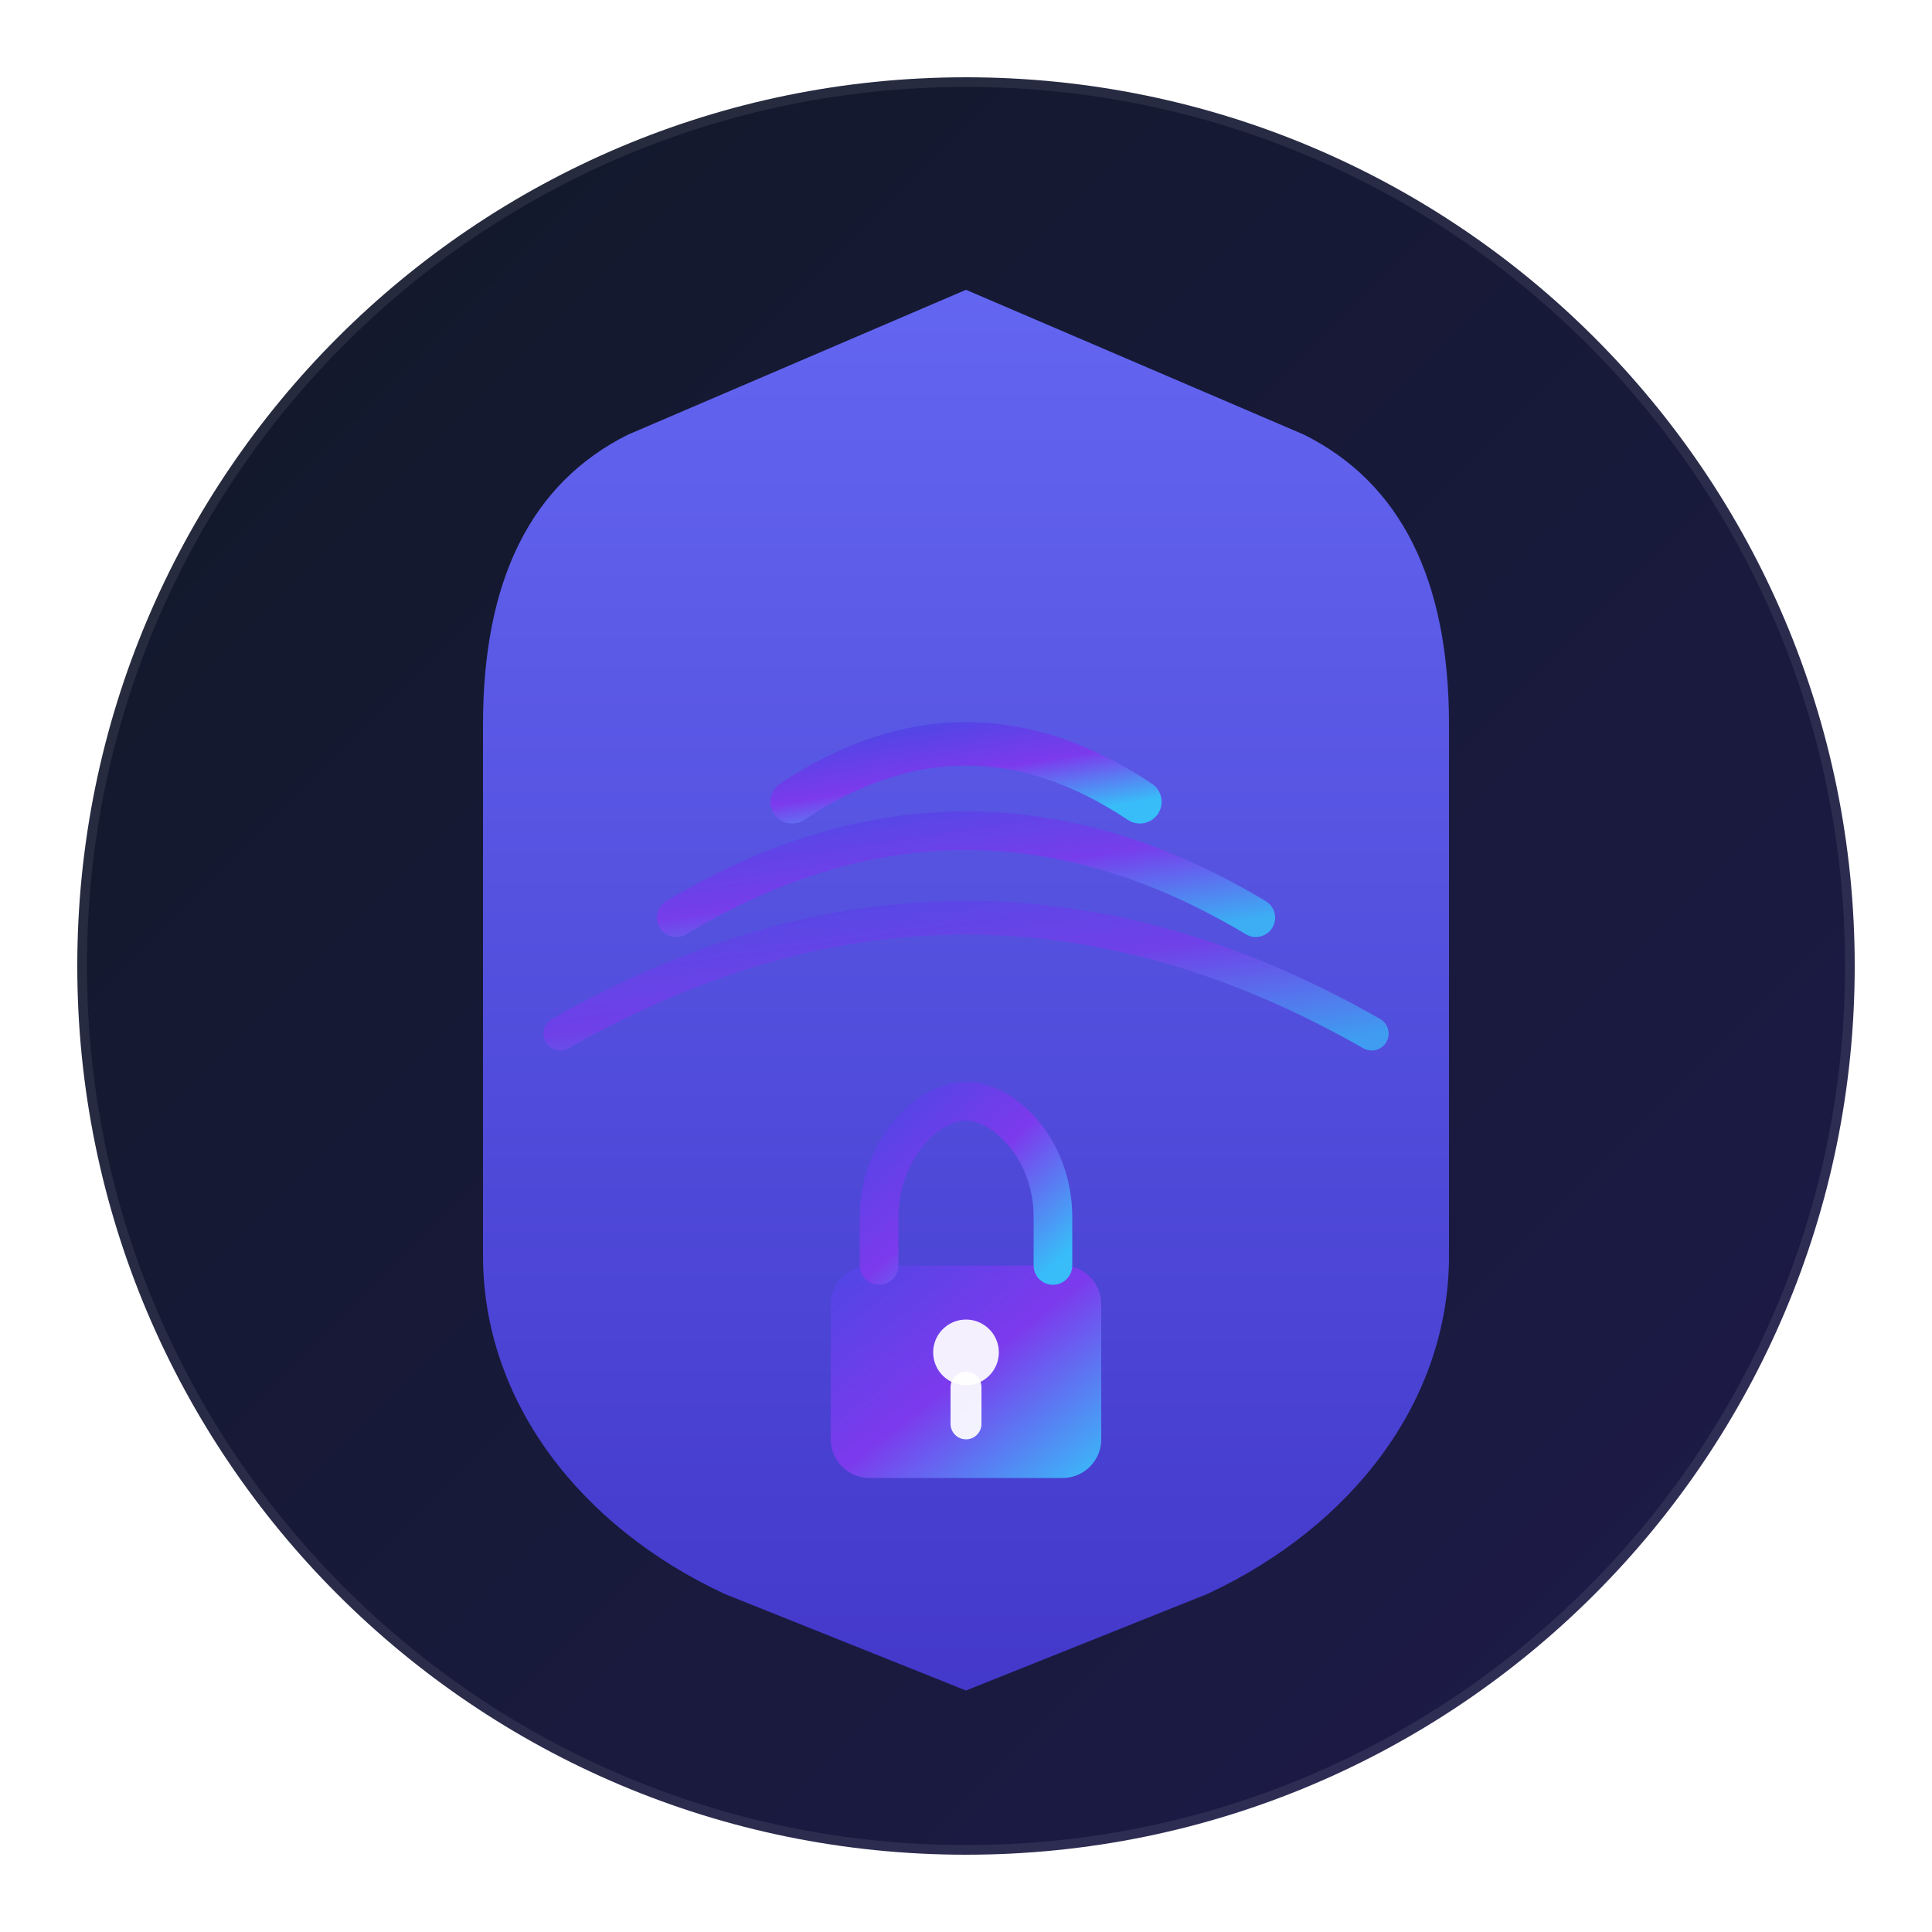
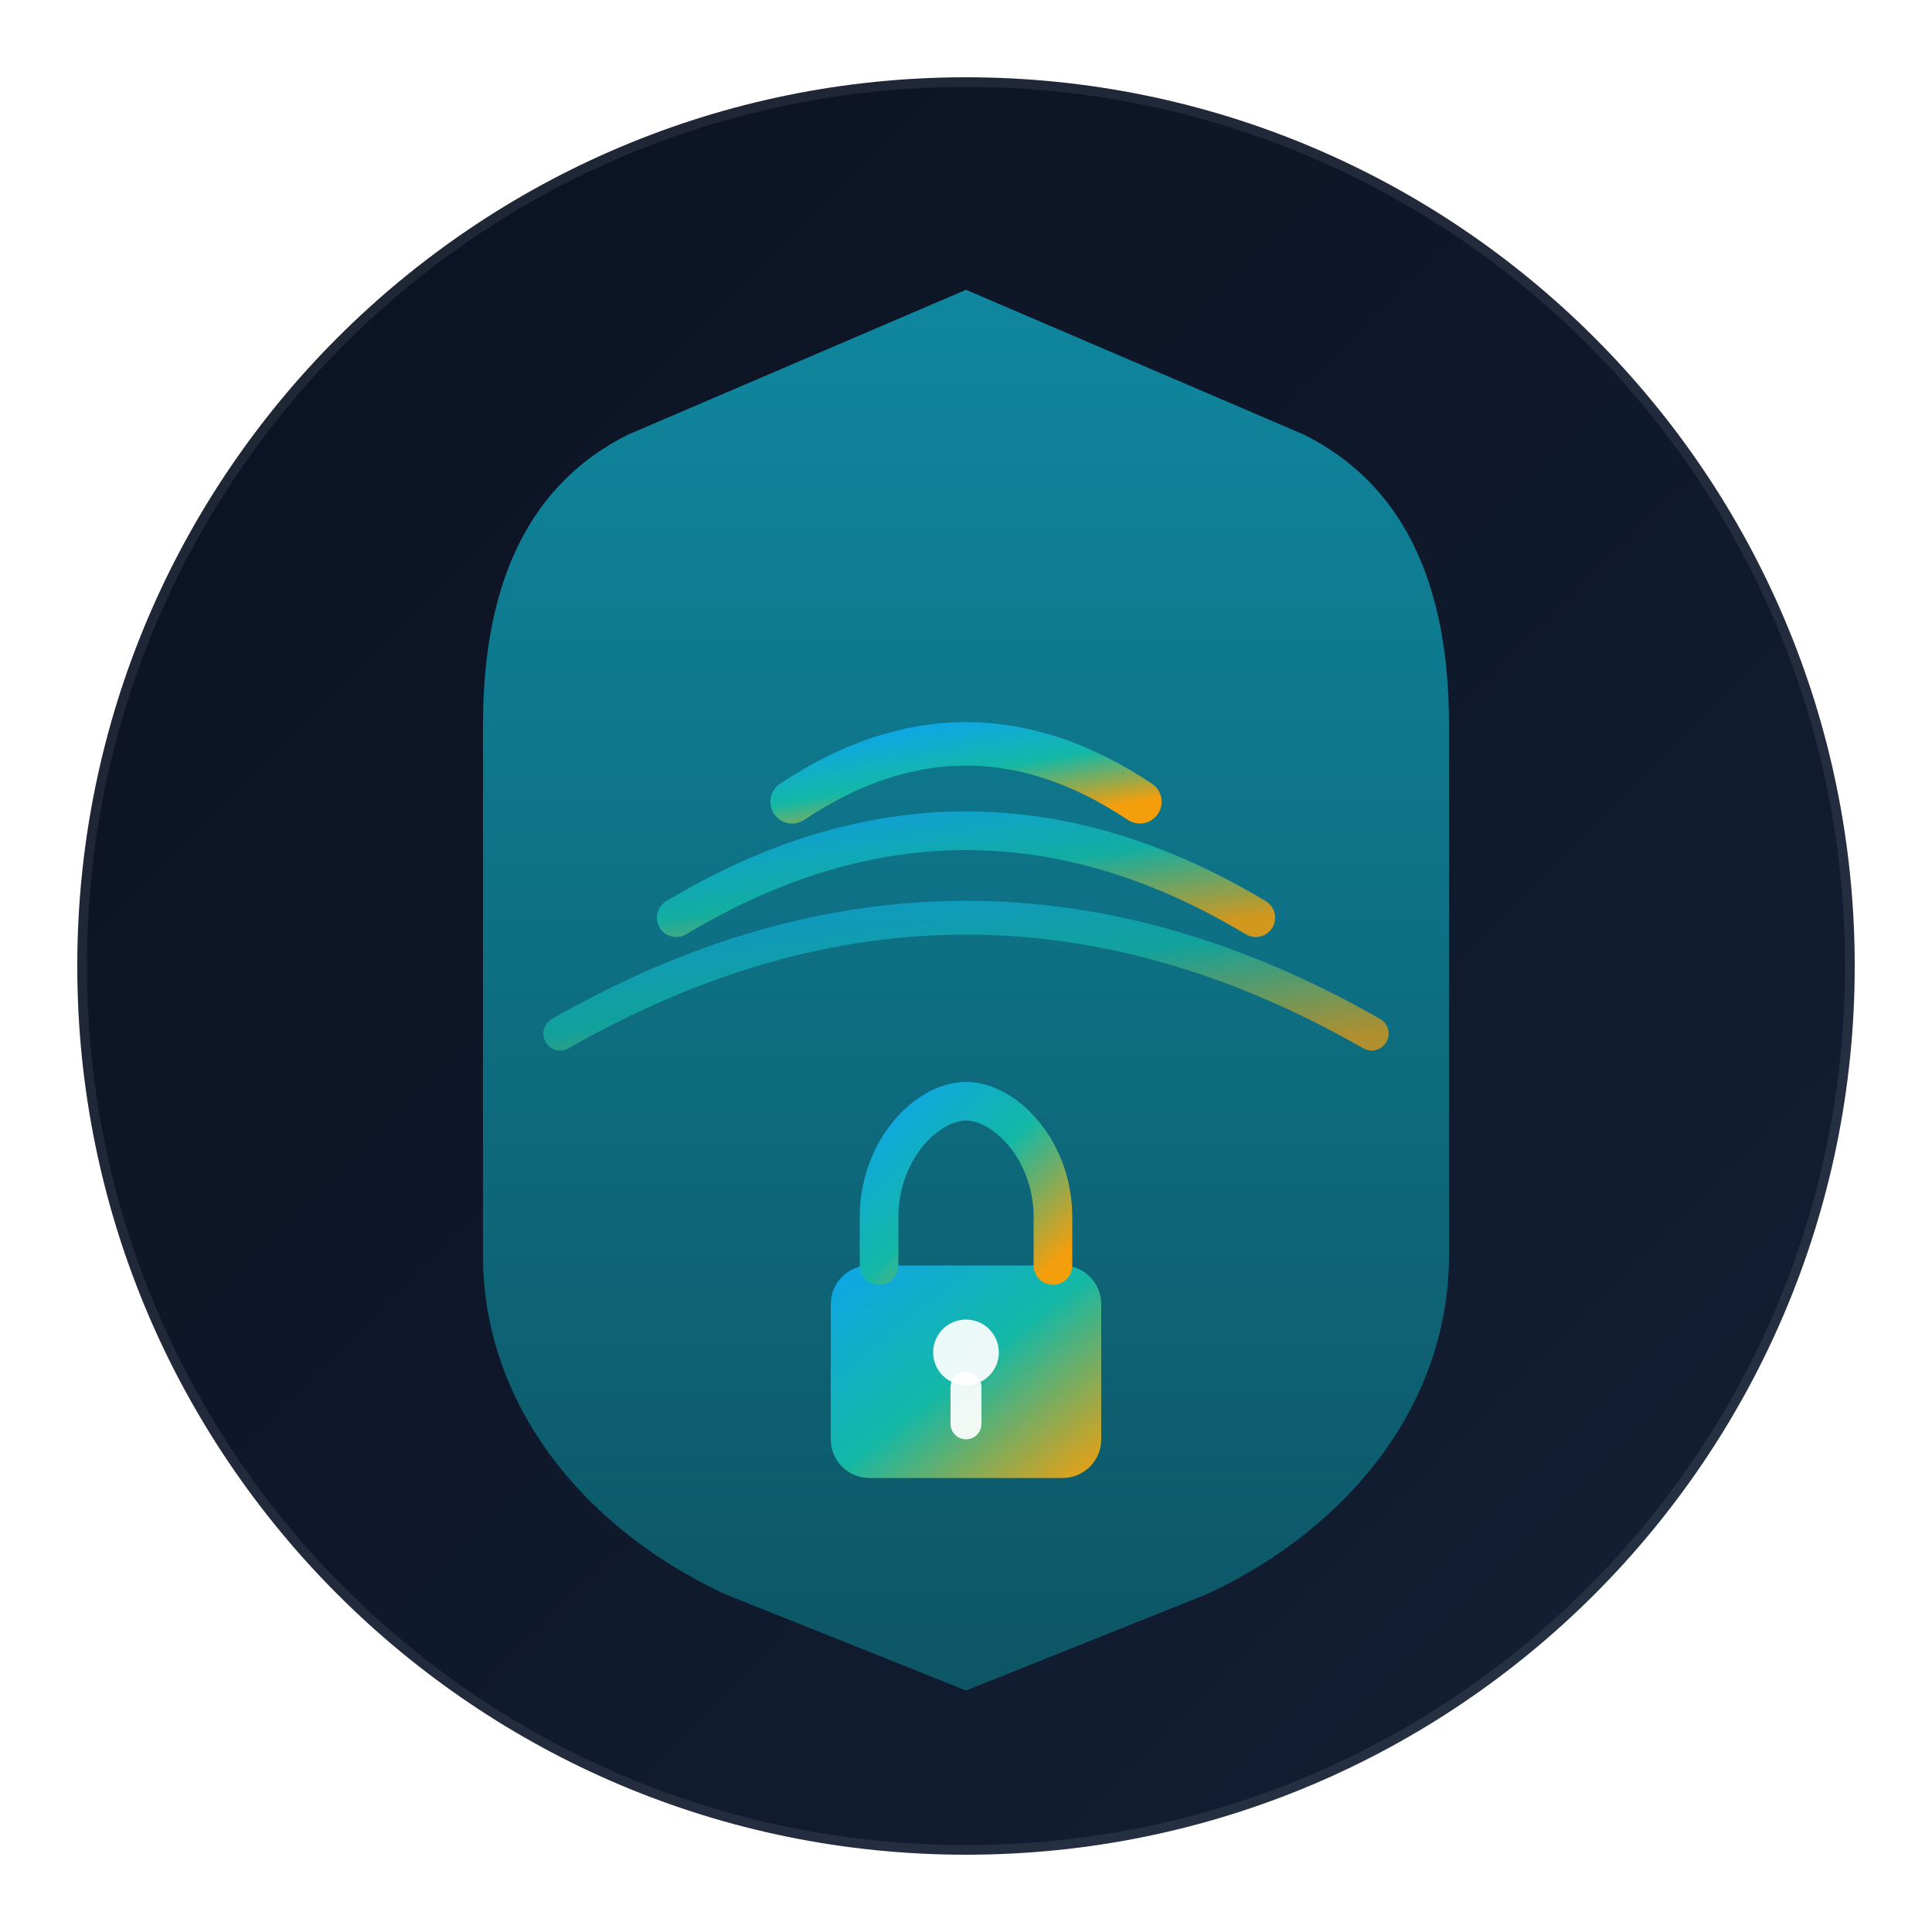
<svg xmlns="http://www.w3.org/2000/svg" viewBox="0 0 200 200" fill="none">
  <defs>
    <linearGradient id="bgGrad" x1="0%" y1="0%" x2="100%" y2="100%">
-       <stop offset="0%" style="stop-color:#111827;stop-opacity:1" />
-       <stop offset="100%" style="stop-color:#1e1b4b;stop-opacity:1" />
+       <stop offset="0%" style="stop-color:#0b1120;stop-opacity:1" />
+       <stop offset="100%" style="stop-color:#132036;stop-opacity:1" />
    </linearGradient>
    <linearGradient id="primaryGrad" x1="0%" y1="0%" x2="100%" y2="100%">
-       <stop offset="0%" style="stop-color:#4f46e5;stop-opacity:1" />
-       <stop offset="50%" style="stop-color:#7c3aed;stop-opacity:1" />
-       <stop offset="100%" style="stop-color:#38bdf8;stop-opacity:1" />
+       <stop offset="0%" style="stop-color:#0ea5e9;stop-opacity:1" />
+       <stop offset="50%" style="stop-color:#14b8a6;stop-opacity:1" />
+       <stop offset="100%" style="stop-color:#f59e0b;stop-opacity:1" />
    </linearGradient>
    <linearGradient id="shieldGrad" x1="50%" y1="0%" x2="50%" y2="100%">
-       <stop offset="0%" style="stop-color:#6366f1;stop-opacity:1" />
-       <stop offset="100%" style="stop-color:#4338ca;stop-opacity:1" />
+       <stop offset="0%" style="stop-color:#0f879f;stop-opacity:1" />
+       <stop offset="100%" style="stop-color:#0d5564;stop-opacity:1" />
    </linearGradient>
  </defs>
  <circle cx="100" cy="100" r="92" fill="url(#bgGrad)" stroke="rgba(255,255,255,0.08)" stroke-width="2" />
  <g transform="translate(100, 100)">
    <path d="M 0 -70 L 35 -55 C 45 -50, 50 -40, 50 -25 L 50 30 C 50 45, 40 58, 25 65 L 0 75 L -25 65 C -40 58, -50 45, -50 30 L -50 -25 C -50 -40, -45 -50, -35 -55 Z" fill="url(#shieldGrad)" />
    <g transform="translate(0, -5)">
      <path d="M -18 -12 Q 0 -24, 18 -12" fill="none" stroke="url(#primaryGrad)" stroke-width="4.5" stroke-linecap="round" />
      <path d="M -30 0 Q 0 -18, 30 0" fill="none" stroke="url(#primaryGrad)" stroke-width="4" stroke-linecap="round" opacity="0.85" />
      <path d="M -42 12 Q 0 -12, 42 12" fill="none" stroke="url(#primaryGrad)" stroke-width="3.5" stroke-linecap="round" opacity="0.7" />
    </g>
    <g transform="translate(0, 26)">
      <rect x="-14" y="5" width="28" height="22" rx="4" fill="url(#primaryGrad)" />
      <path d="M -9 5 L -9 0 C -9 -7, -4 -12, 0 -12 C 4 -12, 9 -7, 9 0 L 9 5" fill="none" stroke="url(#primaryGrad)" stroke-width="4" stroke-linecap="round" />
      <circle cx="0" cy="14" r="3.4" fill="rgba(255,255,255,0.92)" />
      <rect x="-1.6" y="16" width="3.2" height="7" rx="1.6" fill="rgba(255,255,255,0.92)" />
    </g>
  </g>
</svg>
